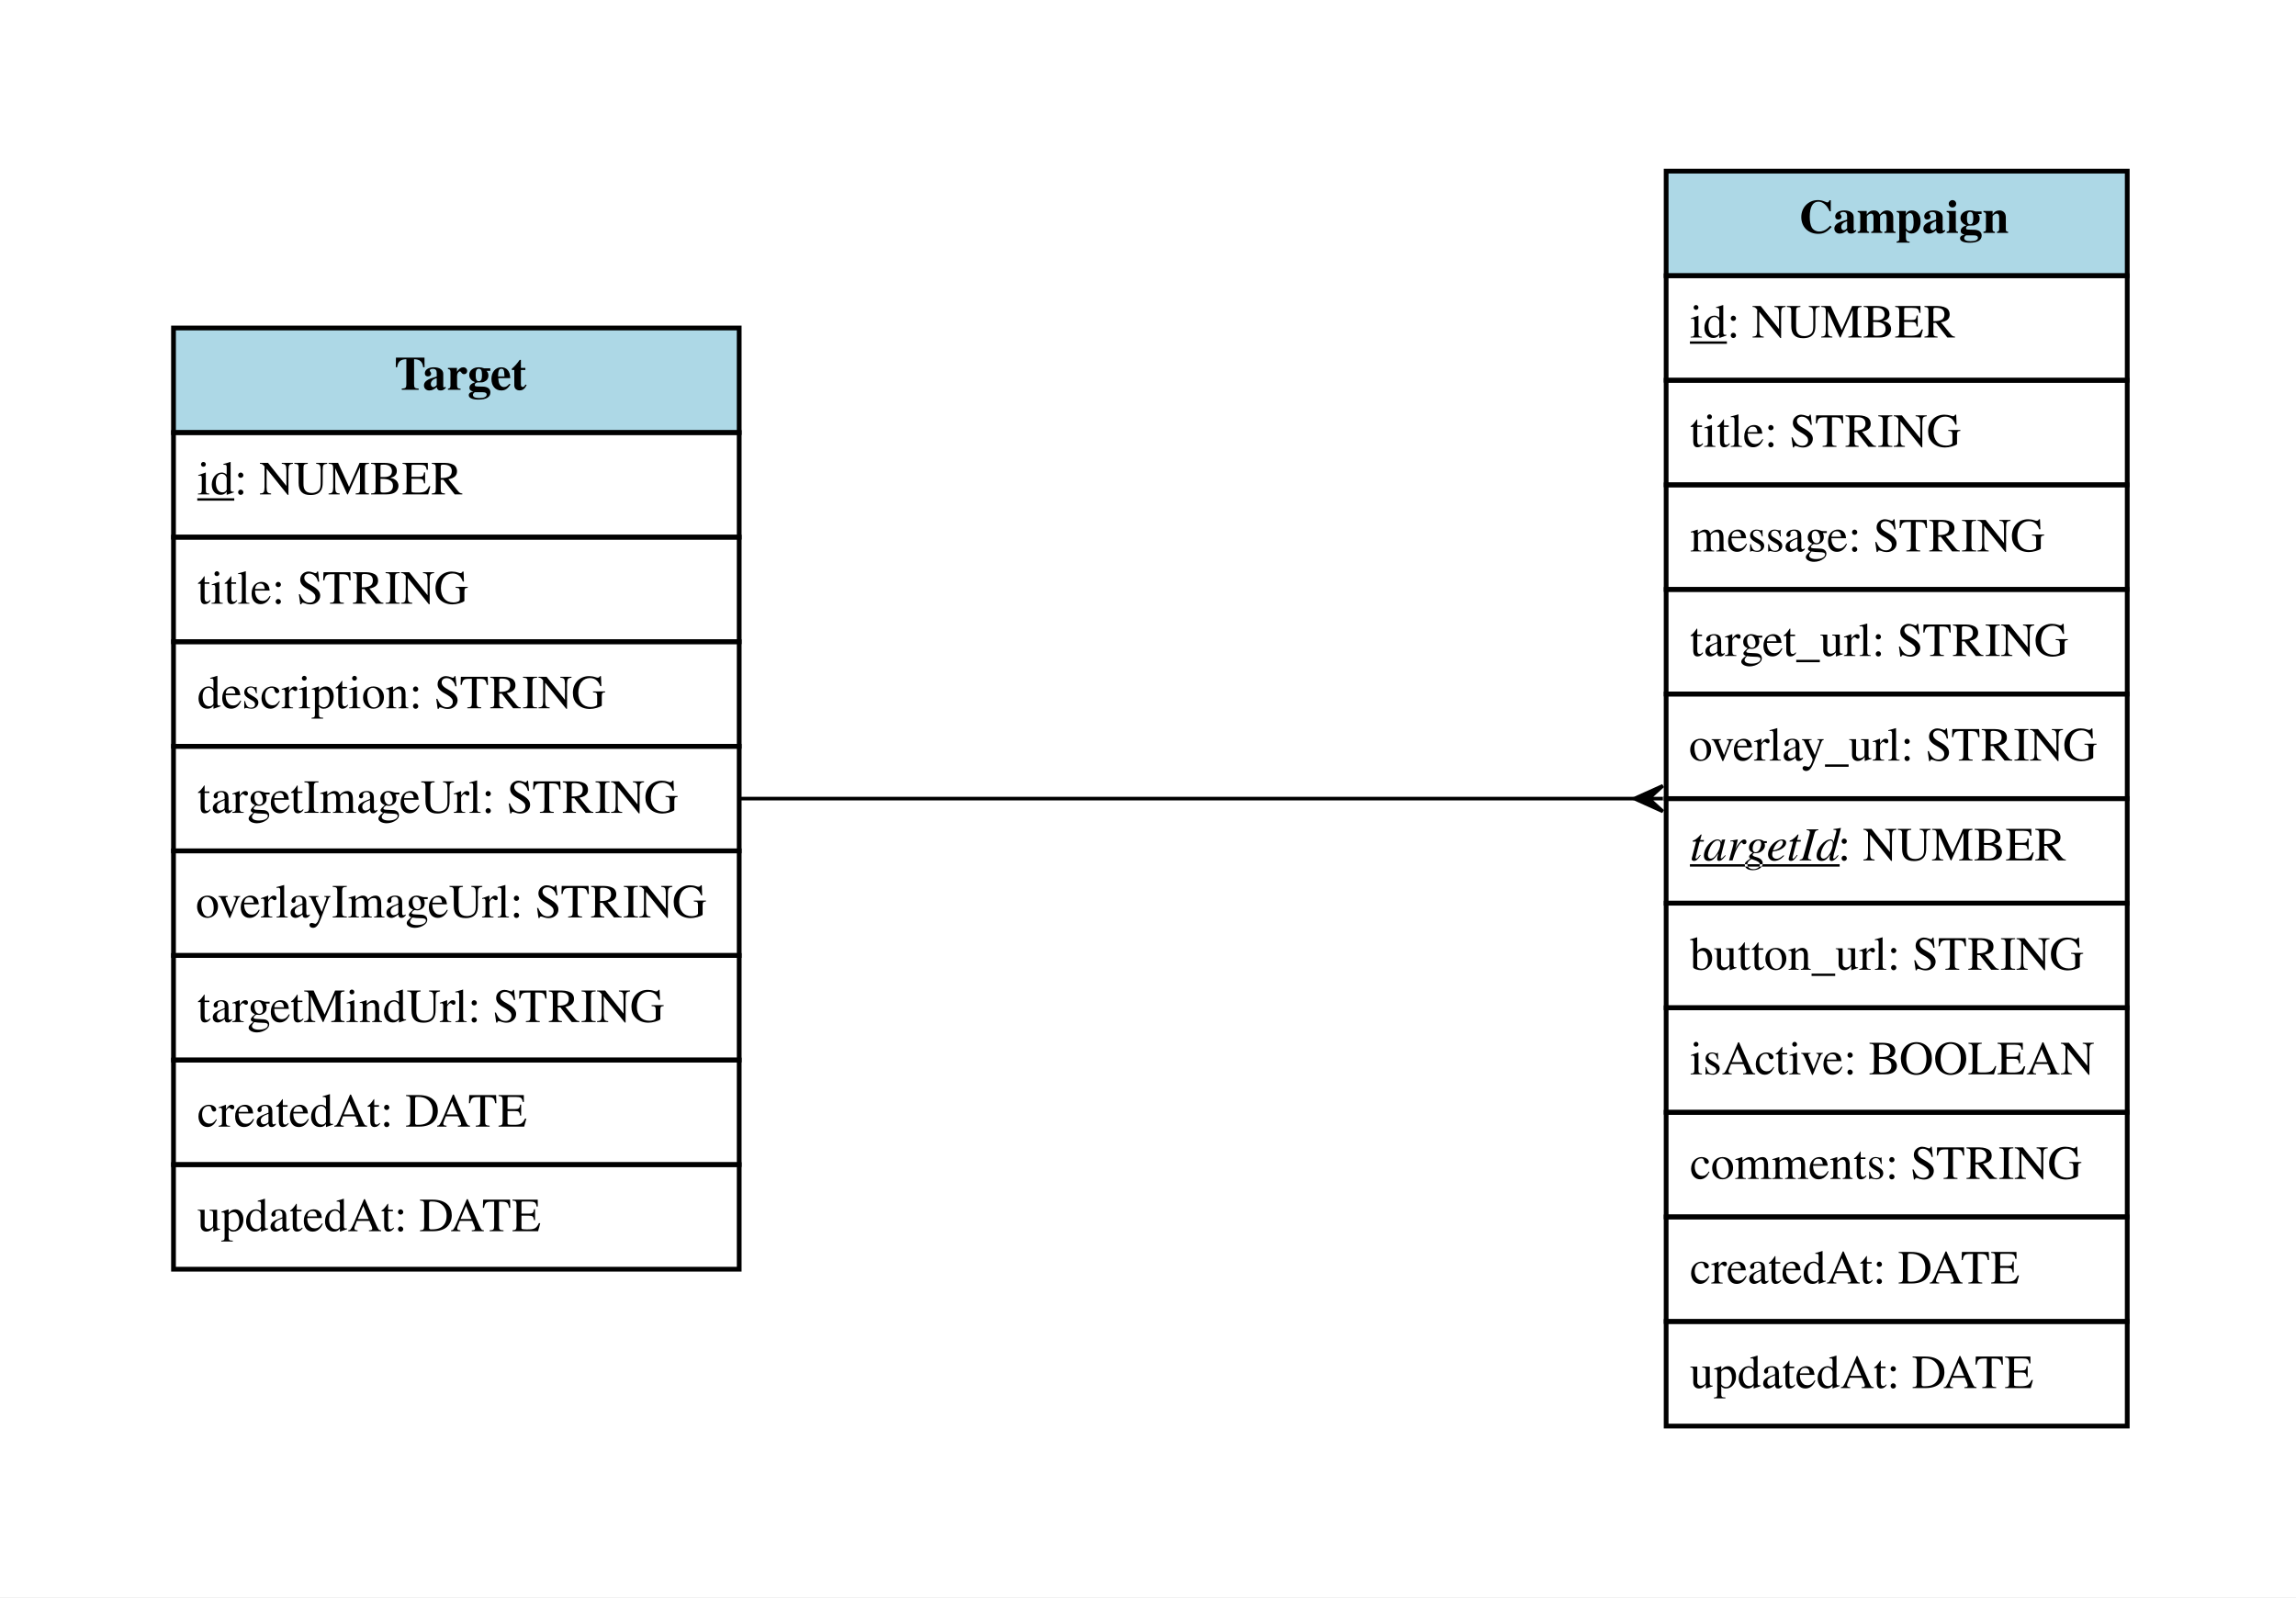
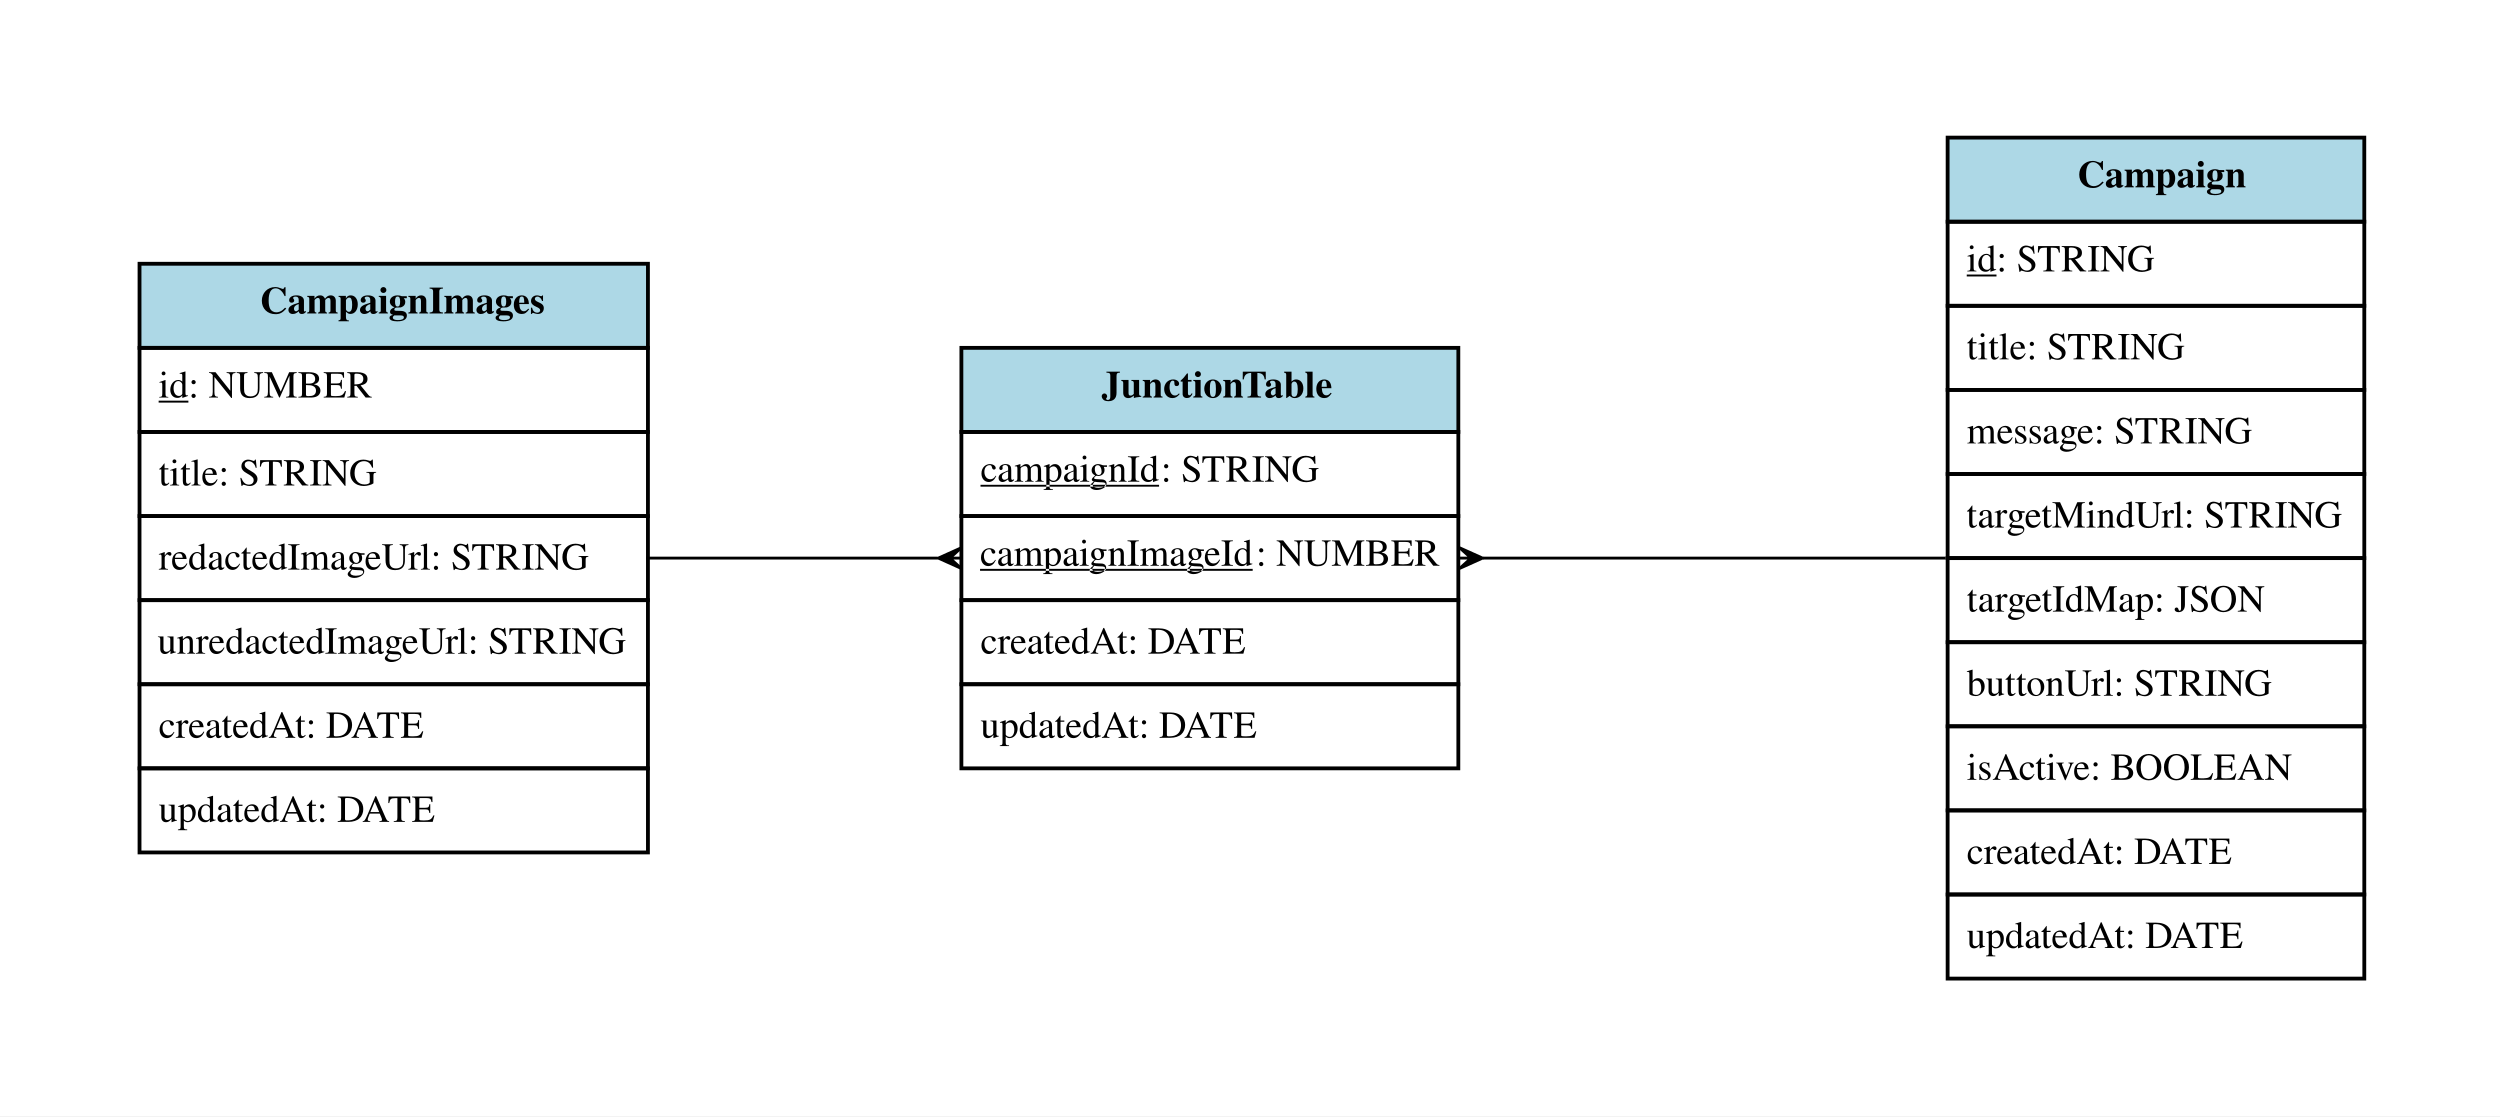
- <svg xmlns="http://www.w3.org/2000/svg" width="483pt" height="336pt" viewBox="0.00 0.00 483.00 336.00">
-   <g id="graph0" class="graph" transform="scale(1 1) rotate(0) translate(36 300)">
-     <polygon fill="#ffffff" stroke="transparent" points="-36,36 -36,-300 447,-300 447,36 -36,36" />
+ <svg xmlns="http://www.w3.org/2000/svg" width="654pt" height="292pt" viewBox="0.00 0.00 654.00 292.00">
+   <g id="graph0" class="graph" transform="scale(1 1) rotate(0) translate(36 256)">
+     <polygon fill="#ffffff" stroke="transparent" points="-36,36 -36,-256 618,-256 618,36 -36,36" />
    <g id="node1" class="node">
-       <polygon fill="#add8e6" stroke="transparent" points=".5,-209 .5,-231 119.5,-231 119.5,-209 .5,-209" />
-       <polygon fill="none" stroke="#000000" points=".5,-209 .5,-231 119.5,-231 119.5,-209 .5,-209" />
-       <text text-anchor="start" x="46.953" y="-218" font-family="Times,serif" font-weight="bold" font-size="10.00" fill="#000000">Target</text>
-       <polygon fill="none" stroke="#000000" points=".5,-187 .5,-209 119.5,-209 119.5,-187 .5,-187" />
-       <text text-anchor="start" x="5.5" y="-196" font-family="Times,serif" text-decoration="underline" font-size="10.00" fill="#000000">id</text>
-       <text text-anchor="start" x="13.279" y="-196" font-family="Times,serif" font-size="10.00" fill="#000000">: NUMBER</text>
-       <polygon fill="none" stroke="#000000" points=".5,-165 .5,-187 119.5,-187 119.5,-165 .5,-165" />
-       <text text-anchor="start" x="5.5" y="-173" font-family="Times,serif" font-size="10.00" fill="#000000">title: STRING</text>
-       <polygon fill="none" stroke="#000000" points=".5,-143 .5,-165 119.5,-165 119.5,-143 .5,-143" />
-       <text text-anchor="start" x="5.5" y="-151" font-family="Times,serif" font-size="10.00" fill="#000000">description: STRING</text>
-       <polygon fill="none" stroke="#000000" points=".5,-121 .5,-143 119.5,-143 119.5,-121 .5,-121" />
-       <text text-anchor="start" x="5.5" y="-129" font-family="Times,serif" font-size="10.00" fill="#000000">targetImageUrl: STRING</text>
-       <polygon fill="none" stroke="#000000" points=".5,-99 .5,-121 119.5,-121 119.5,-99 .5,-99" />
-       <text text-anchor="start" x="5.159" y="-107" font-family="Times,serif" font-size="10.00" fill="#000000">overlayImageUrl: STRING</text>
-       <polygon fill="none" stroke="#000000" points=".5,-77 .5,-99 119.5,-99 119.5,-77 .5,-77" />
-       <text text-anchor="start" x="5.5" y="-85" font-family="Times,serif" font-size="10.00" fill="#000000">targetMindUrl: STRING</text>
-       <polygon fill="none" stroke="#000000" points=".5,-55 .5,-77 119.5,-77 119.5,-55 .5,-55" />
+       <polygon fill="#add8e6" stroke="transparent" points=".5,-165 .5,-187 133.5,-187 133.5,-165 .5,-165" />
+       <polygon fill="none" stroke="#000000" points=".5,-165 .5,-187 133.5,-187 133.5,-165 .5,-165" />
+       <text text-anchor="start" x="32.01" y="-174" font-family="Times,serif" font-weight="bold" font-size="10.00" fill="#000000">CampaignImages</text>
+       <polygon fill="none" stroke="#000000" points=".5,-143 .5,-165 133.5,-165 133.5,-143 .5,-143" />
+       <text text-anchor="start" x="5.5" y="-152" font-family="Times,serif" text-decoration="underline" font-size="10.00" fill="#000000">id</text>
+       <text text-anchor="start" x="13.279" y="-152" font-family="Times,serif" font-size="10.00" fill="#000000">: NUMBER</text>
+       <polygon fill="none" stroke="#000000" points=".5,-121 .5,-143 133.5,-143 133.5,-121 .5,-121" />
+       <text text-anchor="start" x="5.5" y="-129" font-family="Times,serif" font-size="10.00" fill="#000000">title: STRING</text>
+       <polygon fill="none" stroke="#000000" points=".5,-99 .5,-121 133.5,-121 133.5,-99 .5,-99" />
+       <text text-anchor="start" x="5.5" y="-107" font-family="Times,serif" font-size="10.00" fill="#000000">redactedImageUrl: STRING</text>
+       <polygon fill="none" stroke="#000000" points=".5,-77 .5,-99 133.5,-99 133.5,-77 .5,-77" />
+       <text text-anchor="start" x="5.22" y="-85" font-family="Times,serif" font-size="10.00" fill="#000000">unredactedImageUrl: STRING</text>
+       <polygon fill="none" stroke="#000000" points=".5,-55 .5,-77 133.5,-77 133.5,-55 .5,-55" />
      <text text-anchor="start" x="5.5" y="-63" font-family="Times,serif" font-size="10.00" fill="#000000">createdAt: DATE</text>
-       <polygon fill="none" stroke="#000000" points=".5,-33 .5,-55 119.5,-55 119.5,-33 .5,-33" />
+       <polygon fill="none" stroke="#000000" points=".5,-33 .5,-55 133.5,-55 133.5,-33 .5,-33" />
      <text text-anchor="start" x="5.5" y="-41" font-family="Times,serif" font-size="10.00" fill="#000000">updatedAt: DATE</text>
    </g>
-     <g id="node2" class="node">
-       <polygon fill="#add8e6" stroke="transparent" points="314.5,-242 314.5,-264 411.5,-264 411.5,-242 314.5,-242" />
-       <polygon fill="none" stroke="#000000" points="314.5,-242 314.5,-264 411.5,-264 411.5,-242 314.5,-242" />
-       <text text-anchor="start" x="342.447" y="-251" font-family="Times,serif" font-weight="bold" font-size="10.00" fill="#000000">Campaign</text>
-       <polygon fill="none" stroke="#000000" points="314.5,-220 314.5,-242 411.5,-242 411.5,-220 314.5,-220" />
-       <text text-anchor="start" x="319.5" y="-229" font-family="Times,serif" text-decoration="underline" font-size="10.00" fill="#000000">id</text>
-       <text text-anchor="start" x="327.279" y="-229" font-family="Times,serif" font-size="10.00" fill="#000000">: NUMBER</text>
-       <polygon fill="none" stroke="#000000" points="314.5,-198 314.5,-220 411.5,-220 411.5,-198 314.5,-198" />
-       <text text-anchor="start" x="319.5" y="-206" font-family="Times,serif" font-size="10.00" fill="#000000">title: STRING</text>
-       <polygon fill="none" stroke="#000000" points="314.5,-176 314.5,-198 411.5,-198 411.5,-176 314.5,-176" />
-       <text text-anchor="start" x="319.5" y="-184" font-family="Times,serif" font-size="10.00" fill="#000000">message: STRING</text>
-       <polygon fill="none" stroke="#000000" points="314.5,-154 314.5,-176 411.5,-176 411.5,-154 314.5,-154" />
-       <text text-anchor="start" x="319.5" y="-162" font-family="Times,serif" font-size="10.00" fill="#000000">target_url: STRING</text>
-       <polygon fill="none" stroke="#000000" points="314.5,-132 314.5,-154 411.5,-154 411.5,-132 314.5,-132" />
-       <text text-anchor="start" x="319.262" y="-140" font-family="Times,serif" font-size="10.00" fill="#000000">overlay_url: STRING</text>
-       <polygon fill="none" stroke="#000000" points="314.5,-110 314.5,-132 411.5,-132 411.5,-110 314.5,-110" />
-       <text text-anchor="start" x="319.5" y="-119" font-family="Times,serif" font-style="italic" text-decoration="underline" font-size="10.00" fill="#000000">targetId</text>
-       <text text-anchor="start" x="350.594" y="-119" font-family="Times,serif" font-size="10.00" fill="#000000">: NUMBER</text>
-       <polygon fill="none" stroke="#000000" points="314.5,-88 314.5,-110 411.5,-110 411.5,-88 314.5,-88" />
-       <text text-anchor="start" x="319.5" y="-96" font-family="Times,serif" font-size="10.00" fill="#000000">button_url: STRING</text>
-       <polygon fill="none" stroke="#000000" points="314.5,-66 314.5,-88 411.5,-88 411.5,-66 314.5,-66" />
-       <text text-anchor="start" x="319.5" y="-74" font-family="Times,serif" font-size="10.00" fill="#000000">isActive: BOOLEAN</text>
-       <polygon fill="none" stroke="#000000" points="314.5,-44 314.5,-66 411.5,-66 411.5,-44 314.5,-44" />
-       <text text-anchor="start" x="319.5" y="-52" font-family="Times,serif" font-size="10.00" fill="#000000">comments: STRING</text>
-       <polygon fill="none" stroke="#000000" points="314.5,-22 314.5,-44 411.5,-44 411.5,-22 314.5,-22" />
-       <text text-anchor="start" x="319.5" y="-30" font-family="Times,serif" font-size="10.00" fill="#000000">createdAt: DATE</text>
-       <polygon fill="none" stroke="#000000" points="314.5,0 314.5,-22 411.5,-22 411.5,0 314.5,0" />
-       <text text-anchor="start" x="319.5" y="-8" font-family="Times,serif" font-size="10.00" fill="#000000">updatedAt: DATE</text>
+     <g id="node3" class="node">
+       <polygon fill="#add8e6" stroke="transparent" points="215.5,-143 215.5,-165 345.5,-165 345.5,-143 215.5,-143" />
+       <polygon fill="none" stroke="#000000" points="215.5,-143 215.5,-165 345.5,-165 345.5,-143 215.5,-143" />
+       <text text-anchor="start" x="252.174" y="-152" font-family="Times,serif" font-weight="bold" font-size="10.00" fill="#000000">JunctionTable</text>
+       <polygon fill="none" stroke="#000000" points="215.5,-121 215.5,-143 345.5,-143 345.5,-121 215.5,-121" />
+       <text text-anchor="start" x="220.5" y="-130" font-family="Times,serif" text-decoration="underline" font-size="10.00" fill="#000000">campaignId</text>
+       <text text-anchor="start" x="267.704" y="-130" font-family="Times,serif" font-size="10.00" fill="#000000">: STRING</text>
+       <polygon fill="none" stroke="#000000" points="215.5,-99 215.5,-121 345.5,-121 345.5,-99 215.5,-99" />
+       <text text-anchor="start" x="220.379" y="-108" font-family="Times,serif" text-decoration="underline" font-size="10.00" fill="#000000">campaignImageId</text>
+       <text text-anchor="start" x="292.568" y="-108" font-family="Times,serif" font-size="10.00" fill="#000000">: NUMBER</text>
+       <polygon fill="none" stroke="#000000" points="215.5,-77 215.5,-99 345.5,-99 345.5,-77 215.5,-77" />
+       <text text-anchor="start" x="220.5" y="-85" font-family="Times,serif" font-size="10.00" fill="#000000">createdAt: DATE</text>
+       <polygon fill="none" stroke="#000000" points="215.5,-55 215.5,-77 345.5,-77 345.5,-55 215.5,-55" />
+       <text text-anchor="start" x="220.5" y="-63" font-family="Times,serif" font-size="10.00" fill="#000000">updatedAt: DATE</text>
    </g>
    <g id="edge1" class="edge">
-       <path fill="none" stroke="#000000" stroke-width=".75" d="M307.795,-132C254.626,-132 174.089,-132 119.263,-132" />
-       <polygon fill="#000000" stroke="#000000" stroke-width=".75" points="307.818,-132 313.818,-134.7 310.818,-132 313.818,-132 313.818,-132 313.818,-132 310.818,-132 313.818,-129.3 307.818,-132 307.818,-132" />
+       <path fill="none" stroke="#000000" stroke-width=".75" d="M133.038,-110C157.243,-110 184.689,-110 209.284,-110" />
+       <polygon fill="#000000" stroke="#000000" stroke-width=".75" points="209.471,-110 215.471,-112.7 212.471,-110 215.471,-110 215.471,-110 215.471,-110 212.471,-110 215.471,-107.3 209.471,-110 209.471,-110" />
+     </g>
+     <g id="node2" class="node">
+       <polygon fill="#add8e6" stroke="transparent" points="473.5,-198 473.5,-220 582.5,-220 582.5,-198 473.5,-198" />
+       <polygon fill="none" stroke="#000000" points="473.5,-198 473.5,-220 582.5,-220 582.5,-198 473.5,-198" />
+       <text text-anchor="start" x="507.447" y="-207" font-family="Times,serif" font-weight="bold" font-size="10.00" fill="#000000">Campaign</text>
+       <polygon fill="none" stroke="#000000" points="473.5,-176 473.5,-198 582.5,-198 582.5,-176 473.5,-176" />
+       <text text-anchor="start" x="478.5" y="-185" font-family="Times,serif" text-decoration="underline" font-size="10.00" fill="#000000">id</text>
+       <text text-anchor="start" x="486.279" y="-185" font-family="Times,serif" font-size="10.00" fill="#000000">: STRING</text>
+       <polygon fill="none" stroke="#000000" points="473.5,-154 473.5,-176 582.5,-176 582.5,-154 473.5,-154" />
+       <text text-anchor="start" x="478.5" y="-162" font-family="Times,serif" font-size="10.00" fill="#000000">title: STRING</text>
+       <polygon fill="none" stroke="#000000" points="473.5,-132 473.5,-154 582.5,-154 582.5,-132 473.5,-132" />
+       <text text-anchor="start" x="478.5" y="-140" font-family="Times,serif" font-size="10.00" fill="#000000">message: STRING</text>
+       <polygon fill="none" stroke="#000000" points="473.5,-110 473.5,-132 582.5,-132 582.5,-110 473.5,-110" />
+       <text text-anchor="start" x="478.428" y="-118" font-family="Times,serif" font-size="10.00" fill="#000000">targetMindUrl: STRING</text>
+       <polygon fill="none" stroke="#000000" points="473.5,-88 473.5,-110 582.5,-110 582.5,-88 473.5,-88" />
+       <text text-anchor="start" x="478.5" y="-96" font-family="Times,serif" font-size="10.00" fill="#000000">targetIdMap: JSON</text>
+       <polygon fill="none" stroke="#000000" points="473.5,-66 473.5,-88 582.5,-88 582.5,-66 473.5,-66" />
+       <text text-anchor="start" x="478.5" y="-74" font-family="Times,serif" font-size="10.00" fill="#000000">buttonUrl: STRING</text>
+       <polygon fill="none" stroke="#000000" points="473.5,-44 473.5,-66 582.5,-66 582.5,-44 473.5,-44" />
+       <text text-anchor="start" x="478.5" y="-52" font-family="Times,serif" font-size="10.00" fill="#000000">isActive: BOOLEAN</text>
+       <polygon fill="none" stroke="#000000" points="473.5,-22 473.5,-44 582.5,-44 582.5,-22 473.5,-22" />
+       <text text-anchor="start" x="478.5" y="-30" font-family="Times,serif" font-size="10.00" fill="#000000">createdAt: DATE</text>
+       <polygon fill="none" stroke="#000000" points="473.5,0 473.5,-22 582.5,-22 582.5,0 473.5,0" />
+       <text text-anchor="start" x="478.5" y="-8" font-family="Times,serif" font-size="10.00" fill="#000000">updatedAt: DATE</text>
+     </g>
+     <g id="edge2" class="edge">
+       <path fill="none" stroke="#000000" stroke-width=".75" d="M472.989,-110C437.388,-110 390.525,-110 351.952,-110" />
+       <polygon fill="#000000" stroke="#000000" stroke-width=".75" points="351.836,-110 345.836,-107.3 348.836,-110 345.836,-110 345.836,-110 345.836,-110 348.836,-110 345.836,-112.7 351.836,-110 351.836,-110" />
    </g>
  </g>
</svg>
